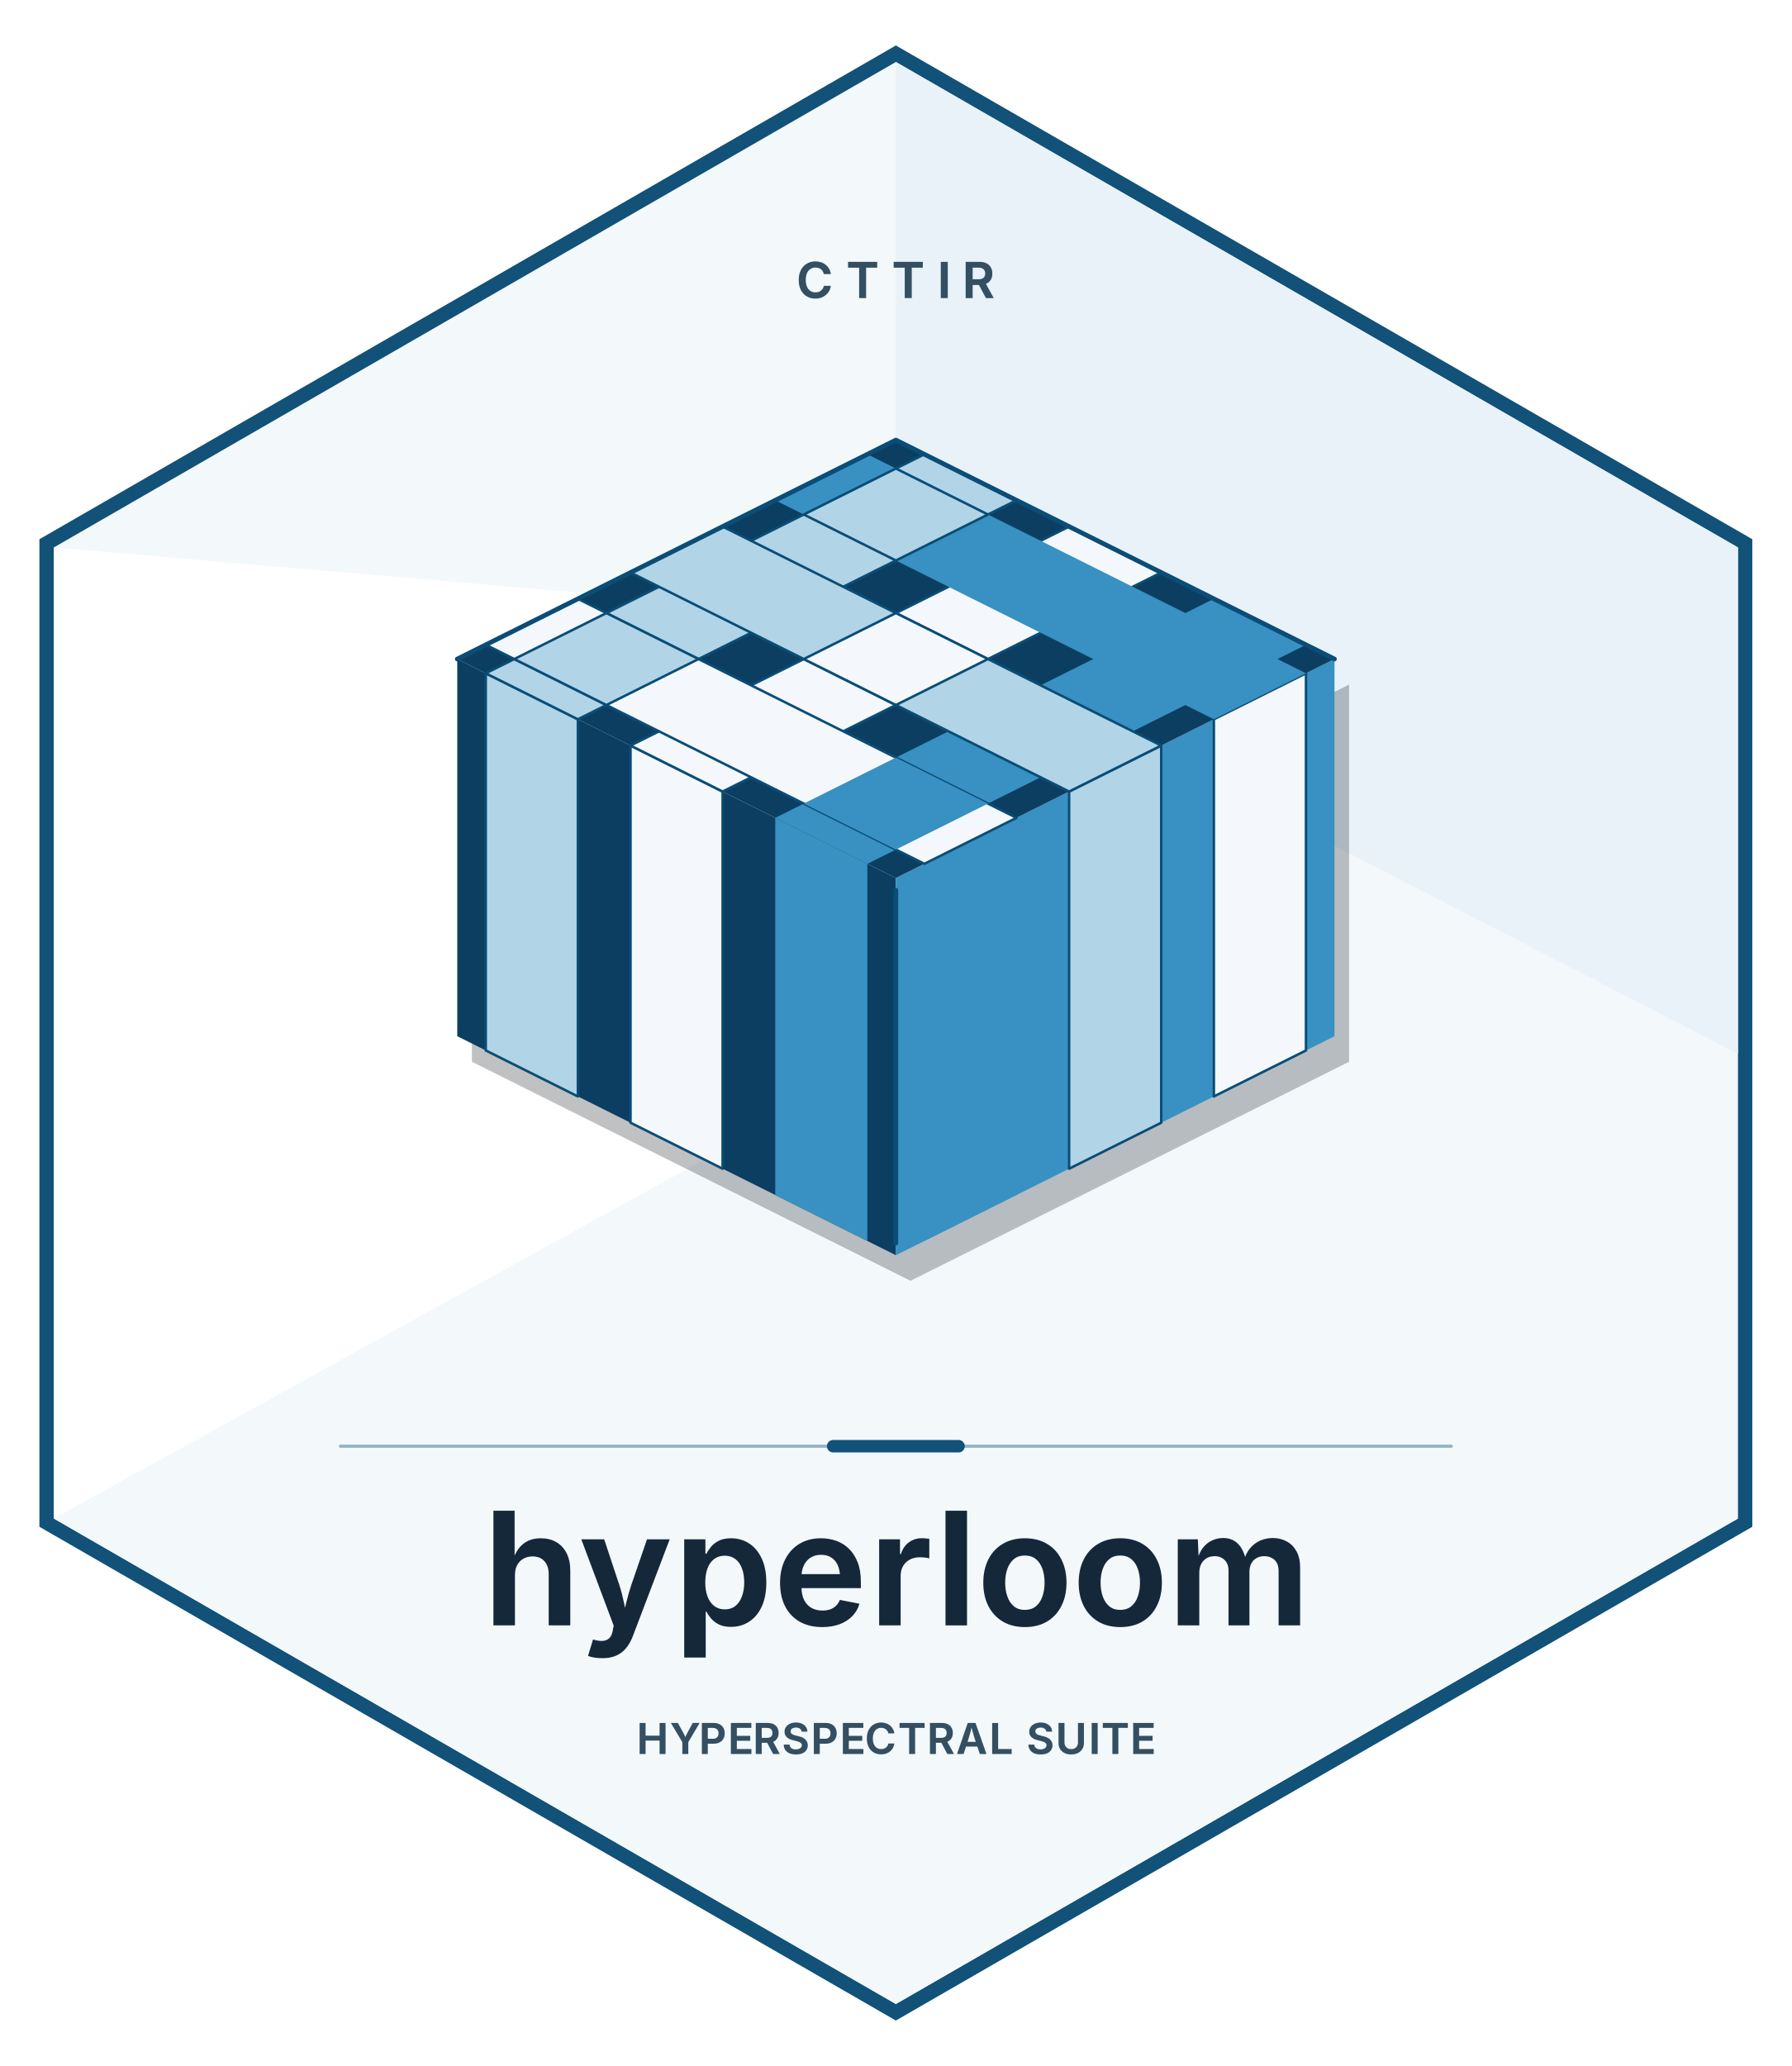
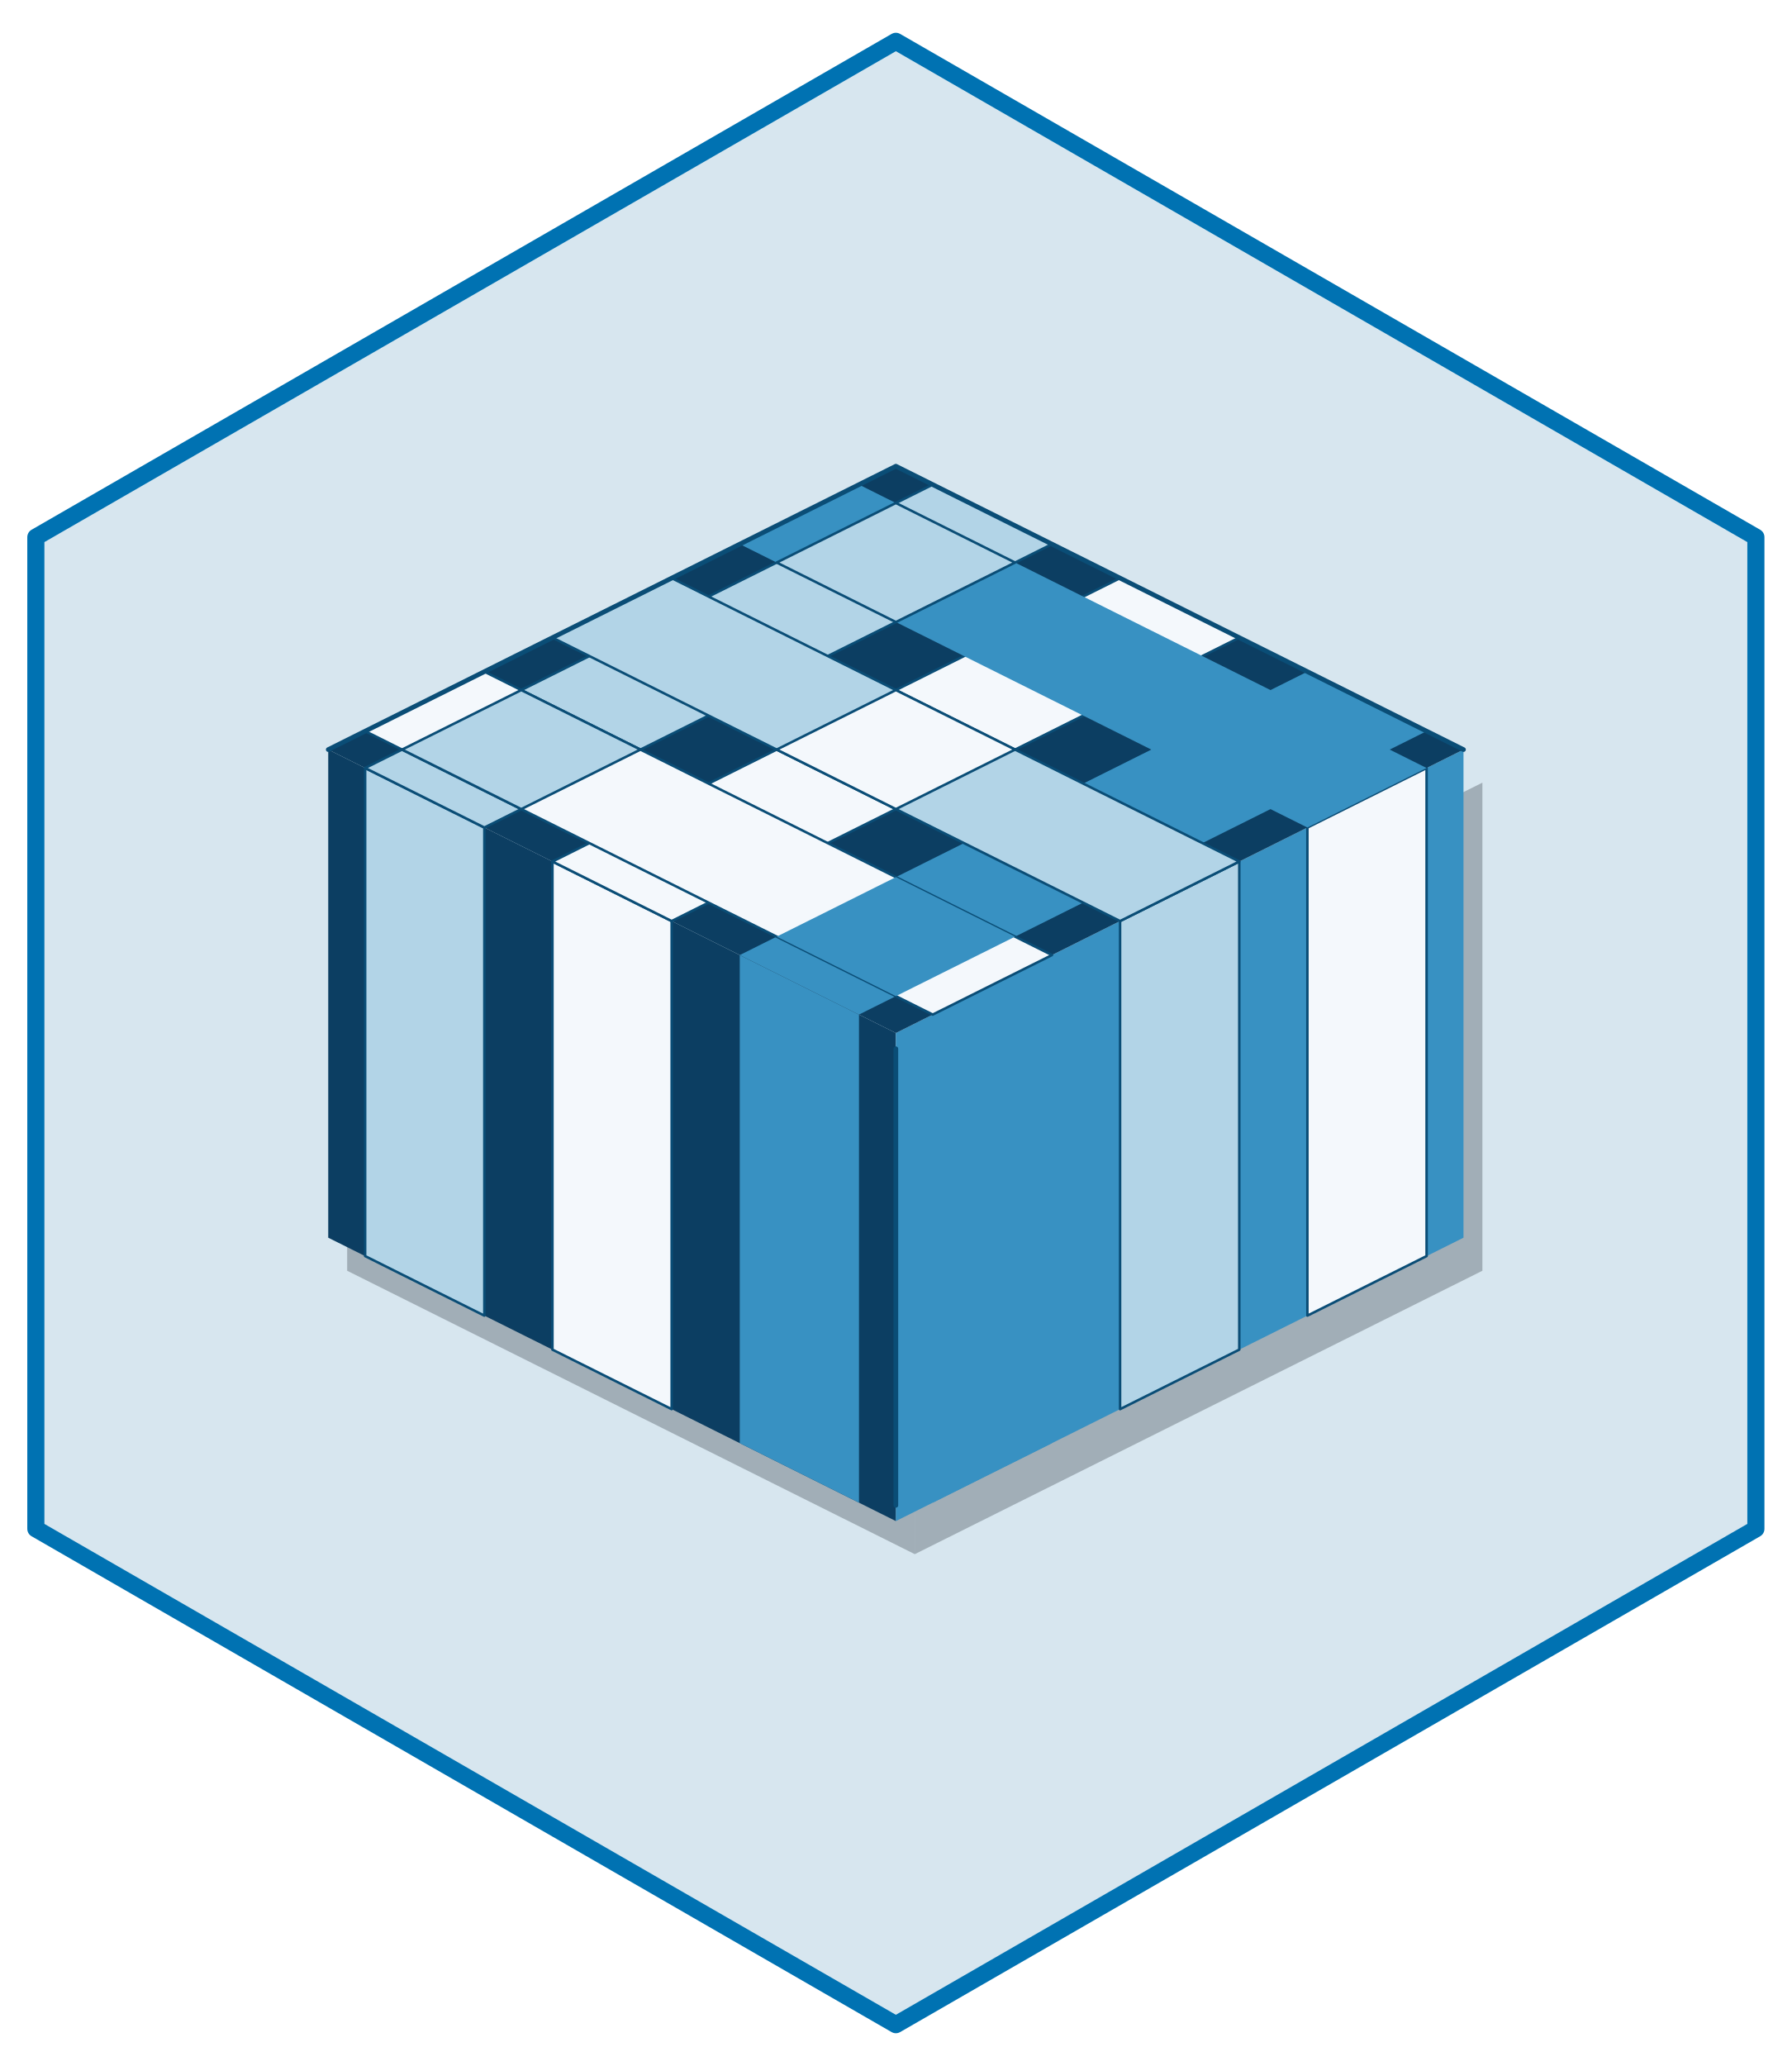
- <svg xmlns="http://www.w3.org/2000/svg" xmlns:xlink="http://www.w3.org/1999/xlink" width="432" height="498" viewBox="0 0 432 498">
-   <defs>
-     <g>
-       <g id="glyph-0-0">
-         <path d="M 4.594 0.125 C 3.832 0.125 3.145 -0.051 2.531 -0.406 C 1.926 -0.758 1.445 -1.27 1.094 -1.938 C 0.75 -2.613 0.578 -3.422 0.578 -4.359 C 0.578 -5.305 0.754 -6.113 1.109 -6.781 C 1.461 -7.445 1.941 -7.957 2.547 -8.312 C 3.148 -8.664 3.832 -8.844 4.594 -8.844 C 5.082 -8.844 5.535 -8.773 5.953 -8.641 C 6.379 -8.504 6.754 -8.301 7.078 -8.031 C 7.41 -7.77 7.68 -7.453 7.891 -7.078 C 8.109 -6.703 8.254 -6.27 8.328 -5.781 L 6.625 -5.781 C 6.582 -6.031 6.504 -6.25 6.391 -6.438 C 6.273 -6.633 6.129 -6.801 5.953 -6.938 C 5.773 -7.07 5.57 -7.176 5.344 -7.25 C 5.125 -7.32 4.891 -7.359 4.641 -7.359 C 4.172 -7.359 3.754 -7.238 3.391 -7 C 3.035 -6.77 2.758 -6.43 2.562 -5.984 C 2.375 -5.547 2.281 -5.004 2.281 -4.359 C 2.281 -3.711 2.379 -3.164 2.578 -2.719 C 2.773 -2.281 3.051 -1.945 3.406 -1.719 C 3.758 -1.488 4.164 -1.375 4.625 -1.375 C 4.883 -1.375 5.125 -1.41 5.344 -1.484 C 5.562 -1.555 5.758 -1.66 5.938 -1.797 C 6.113 -1.93 6.258 -2.094 6.375 -2.281 C 6.5 -2.477 6.586 -2.703 6.641 -2.953 L 8.328 -2.953 C 8.273 -2.535 8.148 -2.141 7.953 -1.766 C 7.766 -1.398 7.508 -1.078 7.188 -0.797 C 6.863 -0.516 6.484 -0.289 6.047 -0.125 C 5.617 0.039 5.133 0.125 4.594 0.125 Z M 4.594 0.125 " />
-       </g>
-       <g id="glyph-0-1">
- </g>
-       <g id="glyph-0-2">
-         <path d="M 0.469 -7.328 L 0.469 -8.734 L 7.5 -8.734 L 7.5 -7.328 L 4.828 -7.328 L 4.828 0 L 3.141 0 L 3.141 -7.328 Z M 0.469 -7.328 " />
-       </g>
-       <g id="glyph-0-3">
-         <path d="M 2.516 -8.734 L 2.516 0 L 0.828 0 L 0.828 -8.734 Z M 2.516 -8.734 " />
-       </g>
-       <g id="glyph-0-4">
-         <path d="M 0.828 0 L 0.828 -8.734 L 4.172 -8.734 C 4.836 -8.734 5.398 -8.613 5.859 -8.375 C 6.316 -8.145 6.664 -7.816 6.906 -7.391 C 7.145 -6.973 7.266 -6.477 7.266 -5.906 C 7.266 -5.344 7.145 -4.852 6.906 -4.438 C 6.664 -4.031 6.312 -3.711 5.844 -3.484 C 5.375 -3.266 4.805 -3.156 4.141 -3.156 L 1.812 -3.156 L 1.812 -4.531 L 3.891 -4.531 C 4.266 -4.531 4.57 -4.582 4.812 -4.688 C 5.062 -4.801 5.242 -4.957 5.359 -5.156 C 5.484 -5.363 5.547 -5.613 5.547 -5.906 C 5.547 -6.219 5.484 -6.477 5.359 -6.688 C 5.242 -6.895 5.062 -7.055 4.812 -7.172 C 4.57 -7.285 4.266 -7.344 3.891 -7.344 L 2.516 -7.344 L 2.516 0 Z M 5.719 0 L 3.594 -3.969 L 5.422 -3.969 L 7.594 0 Z M 5.719 0 " />
-       </g>
-       <g id="glyph-1-0">
-         <path d="M 7.656 -12.078 L 7.656 0 L 2.469 0 L 2.469 -27.641 L 7.578 -27.641 L 7.578 -15.594 L 7.109 -15.594 C 7.66 -17.352 8.492 -18.691 9.609 -19.609 C 10.734 -20.535 12.156 -21 13.875 -21 C 15.312 -21 16.562 -20.691 17.625 -20.078 C 18.688 -19.461 19.516 -18.57 20.109 -17.406 C 20.703 -16.238 21 -14.832 21 -13.188 L 21 0 L 15.797 0 L 15.797 -12.344 C 15.797 -13.676 15.445 -14.723 14.75 -15.484 C 14.062 -16.242 13.109 -16.625 11.891 -16.625 C 11.078 -16.625 10.348 -16.441 9.703 -16.078 C 9.055 -15.723 8.551 -15.207 8.188 -14.531 C 7.832 -13.863 7.656 -13.047 7.656 -12.078 Z M 7.656 -12.078 " />
-       </g>
-       <g id="glyph-1-1">
-         <path d="M 2.281 7.359 L 3.484 3.391 L 4.125 3.562 C 4.863 3.75 5.52 3.797 6.094 3.703 C 6.664 3.617 7.133 3.379 7.5 2.984 C 7.863 2.586 8.109 2.02 8.234 1.281 L 8.469 0.078 L 0.656 -20.75 L 6.172 -20.75 L 9.828 -9.719 C 10.266 -8.375 10.617 -7.031 10.891 -5.688 C 11.16 -4.344 11.469 -2.953 11.812 -1.516 L 10.547 -1.516 C 10.879 -2.953 11.211 -4.344 11.547 -5.688 C 11.879 -7.039 12.266 -8.383 12.703 -9.719 L 16.5 -20.75 L 21.969 -20.75 L 13.094 2.562 C 12.676 3.676 12.145 4.629 11.5 5.422 C 10.863 6.223 10.07 6.836 9.125 7.266 C 8.176 7.691 7.039 7.906 5.719 7.906 C 5.008 7.906 4.348 7.852 3.734 7.75 C 3.129 7.645 2.645 7.516 2.281 7.359 Z M 2.281 7.359 " />
-       </g>
-       <g id="glyph-1-2">
-         <path d="M 2.469 7.75 L 2.469 -20.75 L 7.578 -20.75 L 7.578 -17.281 L 7.844 -17.281 C 8.094 -17.812 8.453 -18.363 8.922 -18.938 C 9.391 -19.508 10.016 -19.992 10.797 -20.391 C 11.578 -20.797 12.57 -21 13.781 -21 C 15.352 -21 16.773 -20.598 18.047 -19.797 C 19.328 -18.992 20.348 -17.801 21.109 -16.219 C 21.879 -14.633 22.266 -12.672 22.266 -10.328 C 22.266 -8.047 21.895 -6.109 21.156 -4.516 C 20.414 -2.93 19.398 -1.723 18.109 -0.891 C 16.828 -0.055 15.375 0.359 13.75 0.359 C 12.602 0.359 11.633 0.164 10.844 -0.219 C 10.062 -0.613 9.43 -1.094 8.953 -1.656 C 8.473 -2.219 8.102 -2.766 7.844 -3.297 L 7.656 -3.297 L 7.656 7.75 Z M 12.25 -3.859 C 13.27 -3.859 14.125 -4.133 14.812 -4.688 C 15.508 -5.25 16.035 -6.02 16.391 -7 C 16.754 -7.988 16.938 -9.109 16.938 -10.359 C 16.938 -11.609 16.758 -12.719 16.406 -13.688 C 16.062 -14.656 15.535 -15.414 14.828 -15.969 C 14.129 -16.52 13.27 -16.797 12.25 -16.797 C 11.25 -16.797 10.395 -16.531 9.688 -16 C 8.988 -15.469 8.457 -14.723 8.094 -13.766 C 7.727 -12.805 7.547 -11.672 7.547 -10.359 C 7.547 -9.055 7.727 -7.922 8.094 -6.953 C 8.457 -5.984 8.992 -5.223 9.703 -4.672 C 10.41 -4.129 11.258 -3.859 12.25 -3.859 Z M 12.25 -3.859 " />
-       </g>
-       <g id="glyph-1-3">
-         <path d="M 11.75 0.406 C 9.645 0.406 7.832 -0.023 6.312 -0.891 C 4.789 -1.766 3.617 -3 2.797 -4.594 C 1.984 -6.195 1.578 -8.086 1.578 -10.266 C 1.578 -12.391 1.984 -14.258 2.797 -15.875 C 3.609 -17.488 4.75 -18.742 6.219 -19.641 C 7.695 -20.547 9.438 -21 11.438 -21 C 12.758 -21 14 -20.789 15.156 -20.375 C 16.312 -19.957 17.328 -19.316 18.203 -18.453 C 19.086 -17.586 19.785 -16.5 20.297 -15.188 C 20.805 -13.875 21.062 -12.312 21.062 -10.5 L 21.062 -8.984 L 3.859 -8.984 L 3.859 -12.359 L 18.5 -12.359 L 16.062 -11.406 C 16.062 -12.531 15.891 -13.516 15.547 -14.359 C 15.203 -15.203 14.688 -15.852 14 -16.312 C 13.32 -16.781 12.477 -17.016 11.469 -17.016 C 10.469 -17.016 9.609 -16.781 8.891 -16.312 C 8.18 -15.844 7.645 -15.203 7.281 -14.391 C 6.914 -13.586 6.734 -12.691 6.734 -11.703 L 6.734 -9.328 C 6.734 -8.078 6.941 -7.02 7.359 -6.156 C 7.785 -5.301 8.379 -4.656 9.141 -4.219 C 9.91 -3.789 10.801 -3.578 11.812 -3.578 C 12.488 -3.578 13.102 -3.672 13.656 -3.859 C 14.207 -4.055 14.68 -4.348 15.078 -4.734 C 15.473 -5.117 15.781 -5.586 16 -6.141 L 20.719 -5.219 C 20.406 -4.094 19.836 -3.102 19.016 -2.25 C 18.191 -1.406 17.164 -0.75 15.938 -0.281 C 14.719 0.176 13.32 0.406 11.75 0.406 Z M 11.75 0.406 " />
-       </g>
-       <g id="glyph-1-4">
-         <path d="M 2.469 0 L 2.469 -20.75 L 7.5 -20.75 L 7.5 -17.203 L 7.719 -17.203 C 8.102 -18.441 8.75 -19.383 9.656 -20.031 C 10.562 -20.688 11.602 -21.016 12.781 -21.016 C 13.07 -21.016 13.379 -21 13.703 -20.969 C 14.023 -20.945 14.312 -20.91 14.562 -20.859 L 14.562 -16.156 C 14.344 -16.227 14.004 -16.289 13.547 -16.344 C 13.086 -16.395 12.648 -16.422 12.234 -16.422 C 11.348 -16.422 10.555 -16.234 9.859 -15.859 C 9.172 -15.492 8.629 -14.973 8.234 -14.297 C 7.848 -13.629 7.656 -12.863 7.656 -12 L 7.656 0 Z M 2.469 0 " />
-       </g>
-       <g id="glyph-1-5">
-         <path d="M 7.656 -27.641 L 7.656 0 L 2.469 0 L 2.469 -27.641 Z M 7.656 -27.641 " />
-       </g>
-       <g id="glyph-1-6">
-         <path d="M 11.609 0.406 C 9.555 0.406 7.781 -0.035 6.281 -0.922 C 4.781 -1.816 3.617 -3.066 2.797 -4.672 C 1.984 -6.285 1.578 -8.156 1.578 -10.281 C 1.578 -12.414 1.984 -14.289 2.797 -15.906 C 3.617 -17.52 4.781 -18.77 6.281 -19.656 C 7.781 -20.551 9.555 -21 11.609 -21 C 13.672 -21 15.445 -20.551 16.938 -19.656 C 18.438 -18.77 19.594 -17.52 20.406 -15.906 C 21.227 -14.289 21.641 -12.414 21.641 -10.281 C 21.641 -8.156 21.227 -6.285 20.406 -4.672 C 19.594 -3.066 18.438 -1.816 16.938 -0.922 C 15.445 -0.035 13.672 0.406 11.609 0.406 Z M 11.609 -3.734 C 12.66 -3.734 13.539 -4.02 14.25 -4.594 C 14.957 -5.176 15.484 -5.961 15.828 -6.953 C 16.18 -7.941 16.359 -9.055 16.359 -10.297 C 16.359 -11.535 16.18 -12.648 15.828 -13.641 C 15.484 -14.629 14.957 -15.41 14.25 -15.984 C 13.539 -16.555 12.66 -16.844 11.609 -16.844 C 10.547 -16.844 9.664 -16.555 8.969 -15.984 C 8.27 -15.41 7.742 -14.629 7.391 -13.641 C 7.035 -12.66 6.859 -11.547 6.859 -10.297 C 6.859 -9.055 7.035 -7.941 7.391 -6.953 C 7.742 -5.961 8.27 -5.176 8.969 -4.594 C 9.664 -4.02 10.547 -3.734 11.609 -3.734 Z M 11.609 -3.734 " />
-       </g>
-       <g id="glyph-1-7">
-         <path d="M 2.469 0 L 2.469 -20.75 L 7.312 -20.75 L 7.531 -15.672 L 7.156 -15.672 C 7.469 -16.922 7.938 -17.941 8.562 -18.734 C 9.188 -19.523 9.922 -20.109 10.766 -20.484 C 11.609 -20.867 12.484 -21.062 13.391 -21.062 C 14.891 -21.062 16.098 -20.586 17.016 -19.641 C 17.941 -18.703 18.602 -17.281 19 -15.375 L 18.391 -15.375 C 18.68 -16.664 19.176 -17.727 19.875 -18.562 C 20.582 -19.406 21.406 -20.031 22.344 -20.438 C 23.289 -20.852 24.305 -21.062 25.391 -21.062 C 26.629 -21.062 27.75 -20.785 28.75 -20.234 C 29.75 -19.691 30.535 -18.895 31.109 -17.844 C 31.68 -16.789 31.969 -15.504 31.969 -13.984 L 31.969 0 L 26.781 0 L 26.781 -13.078 C 26.781 -14.316 26.441 -15.227 25.766 -15.812 C 25.098 -16.395 24.289 -16.688 23.344 -16.688 C 22.602 -16.688 21.961 -16.523 21.422 -16.203 C 20.879 -15.891 20.461 -15.445 20.172 -14.875 C 19.891 -14.312 19.75 -13.648 19.75 -12.891 L 19.75 0 L 14.703 0 L 14.703 -13.266 C 14.703 -14.305 14.391 -15.133 13.766 -15.75 C 13.141 -16.375 12.332 -16.688 11.344 -16.688 C 10.656 -16.688 10.031 -16.531 9.469 -16.219 C 8.914 -15.906 8.473 -15.445 8.141 -14.844 C 7.816 -14.25 7.656 -13.516 7.656 -12.641 L 7.656 0 Z M 2.469 0 " />
-       </g>
-       <g id="glyph-2-0">
-         <path d="M 0.719 0 L 0.719 -7.484 L 2.156 -7.484 L 2.156 -4.422 L 5.531 -4.422 L 5.531 -7.484 L 6.969 -7.484 L 6.969 0 L 5.531 0 L 5.531 -3.234 L 2.156 -3.234 L 2.156 0 Z M 0.719 0 " />
-       </g>
-       <g id="glyph-2-1">
-         <path d="M 3.016 0 L 3.016 -2.859 L 0.25 -7.484 L 1.938 -7.484 L 3.234 -5.141 C 3.367 -4.898 3.488 -4.66 3.594 -4.422 C 3.695 -4.191 3.805 -3.914 3.922 -3.594 L 3.578 -3.594 C 3.68 -3.926 3.785 -4.207 3.891 -4.438 C 3.992 -4.676 4.113 -4.91 4.25 -5.141 L 5.516 -7.484 L 7.188 -7.484 L 4.453 -2.859 L 4.453 0 Z M 3.016 0 " />
-       </g>
-       <g id="glyph-2-2">
-         <path d="M 0.719 0 L 0.719 -7.484 L 3.578 -7.484 C 4.148 -7.484 4.633 -7.375 5.031 -7.156 C 5.426 -6.945 5.723 -6.656 5.922 -6.281 C 6.129 -5.906 6.234 -5.473 6.234 -4.984 C 6.234 -4.504 6.129 -4.07 5.922 -3.688 C 5.711 -3.312 5.41 -3.016 5.016 -2.797 C 4.617 -2.586 4.129 -2.484 3.547 -2.484 L 1.688 -2.484 L 1.688 -3.672 L 3.344 -3.672 C 3.664 -3.672 3.93 -3.723 4.141 -3.828 C 4.348 -3.941 4.5 -4.098 4.594 -4.297 C 4.695 -4.492 4.75 -4.723 4.75 -4.984 C 4.75 -5.242 4.695 -5.473 4.594 -5.672 C 4.5 -5.867 4.348 -6.02 4.141 -6.125 C 3.93 -6.238 3.66 -6.297 3.328 -6.297 L 2.156 -6.297 L 2.156 0 Z M 0.719 0 " />
-       </g>
-       <g id="glyph-2-3">
-         <path d="M 0.719 0 L 0.719 -7.484 L 5.656 -7.484 L 5.656 -6.297 L 2.156 -6.297 L 2.156 -4.375 L 5.391 -4.375 L 5.391 -3.188 L 2.156 -3.188 L 2.156 -1.203 L 5.672 -1.203 L 5.672 0 Z M 0.719 0 " />
-       </g>
-       <g id="glyph-2-4">
-         <path d="M 0.719 0 L 0.719 -7.484 L 3.578 -7.484 C 4.148 -7.484 4.633 -7.383 5.031 -7.188 C 5.426 -6.988 5.723 -6.707 5.922 -6.344 C 6.129 -5.977 6.234 -5.555 6.234 -5.078 C 6.234 -4.586 6.129 -4.164 5.922 -3.812 C 5.711 -3.457 5.41 -3.18 5.016 -2.984 C 4.617 -2.797 4.129 -2.703 3.547 -2.703 L 1.562 -2.703 L 1.562 -3.891 L 3.344 -3.891 C 3.664 -3.891 3.93 -3.93 4.141 -4.016 C 4.348 -4.109 4.5 -4.242 4.594 -4.422 C 4.695 -4.598 4.75 -4.816 4.75 -5.078 C 4.75 -5.336 4.695 -5.555 4.594 -5.734 C 4.5 -5.922 4.348 -6.062 4.141 -6.156 C 3.93 -6.25 3.66 -6.297 3.328 -6.297 L 2.156 -6.297 L 2.156 0 Z M 4.906 0 L 3.094 -3.406 L 4.656 -3.406 L 6.516 0 Z M 4.906 0 " />
-       </g>
-       <g id="glyph-2-5">
-         <path d="M 3.406 0.109 C 2.812 0.109 2.297 0.02 1.859 -0.156 C 1.43 -0.344 1.094 -0.613 0.844 -0.969 C 0.602 -1.32 0.473 -1.754 0.453 -2.266 L 1.859 -2.266 C 1.879 -2.004 1.957 -1.785 2.094 -1.609 C 2.227 -1.441 2.406 -1.316 2.625 -1.234 C 2.852 -1.148 3.109 -1.109 3.391 -1.109 C 3.672 -1.109 3.914 -1.148 4.125 -1.234 C 4.344 -1.316 4.516 -1.438 4.641 -1.594 C 4.766 -1.75 4.828 -1.926 4.828 -2.125 C 4.828 -2.312 4.77 -2.461 4.656 -2.578 C 4.551 -2.703 4.398 -2.805 4.203 -2.891 C 4.004 -2.973 3.77 -3.051 3.5 -3.125 L 2.672 -3.328 C 2.035 -3.484 1.539 -3.727 1.188 -4.062 C 0.832 -4.395 0.656 -4.828 0.656 -5.359 C 0.656 -5.805 0.773 -6.195 1.016 -6.531 C 1.254 -6.863 1.582 -7.125 2 -7.312 C 2.426 -7.5 2.906 -7.594 3.438 -7.594 C 3.977 -7.594 4.453 -7.5 4.859 -7.312 C 5.266 -7.125 5.582 -6.863 5.812 -6.531 C 6.039 -6.195 6.16 -5.816 6.172 -5.391 L 4.781 -5.391 C 4.738 -5.703 4.598 -5.941 4.359 -6.109 C 4.117 -6.285 3.801 -6.375 3.406 -6.375 C 3.145 -6.375 2.914 -6.332 2.719 -6.25 C 2.52 -6.176 2.367 -6.066 2.266 -5.922 C 2.172 -5.785 2.125 -5.629 2.125 -5.453 C 2.125 -5.254 2.18 -5.086 2.297 -4.953 C 2.422 -4.828 2.578 -4.723 2.766 -4.641 C 2.953 -4.566 3.148 -4.504 3.359 -4.453 L 4.047 -4.281 C 4.336 -4.219 4.617 -4.129 4.891 -4.016 C 5.16 -3.898 5.395 -3.754 5.594 -3.578 C 5.801 -3.398 5.961 -3.191 6.078 -2.953 C 6.203 -2.711 6.266 -2.43 6.266 -2.109 C 6.266 -1.672 6.148 -1.281 5.922 -0.938 C 5.703 -0.602 5.379 -0.344 4.953 -0.156 C 4.523 0.02 4.008 0.109 3.406 0.109 Z M 3.406 0.109 " />
-       </g>
-       <g id="glyph-2-6">
-         <path d="M 3.953 0.094 C 3.285 0.094 2.691 -0.055 2.172 -0.359 C 1.648 -0.66 1.238 -1.098 0.938 -1.672 C 0.645 -2.242 0.5 -2.93 0.5 -3.734 C 0.5 -4.547 0.648 -5.238 0.953 -5.812 C 1.254 -6.395 1.664 -6.836 2.188 -7.141 C 2.707 -7.441 3.297 -7.594 3.953 -7.594 C 4.367 -7.594 4.754 -7.531 5.109 -7.406 C 5.473 -7.289 5.797 -7.117 6.078 -6.891 C 6.359 -6.672 6.586 -6.395 6.766 -6.062 C 6.953 -5.738 7.078 -5.375 7.141 -4.969 L 5.688 -4.969 C 5.645 -5.176 5.57 -5.363 5.469 -5.531 C 5.375 -5.695 5.25 -5.836 5.094 -5.953 C 4.945 -6.066 4.773 -6.156 4.578 -6.219 C 4.391 -6.281 4.191 -6.312 3.984 -6.312 C 3.578 -6.312 3.219 -6.207 2.906 -6 C 2.602 -5.801 2.367 -5.508 2.203 -5.125 C 2.035 -4.75 1.953 -4.285 1.953 -3.734 C 1.953 -3.18 2.035 -2.711 2.203 -2.328 C 2.379 -1.953 2.617 -1.664 2.922 -1.469 C 3.223 -1.281 3.57 -1.188 3.969 -1.188 C 4.188 -1.188 4.391 -1.211 4.578 -1.266 C 4.766 -1.328 4.938 -1.414 5.094 -1.531 C 5.25 -1.645 5.375 -1.785 5.469 -1.953 C 5.57 -2.117 5.645 -2.312 5.688 -2.531 L 7.141 -2.531 C 7.098 -2.176 6.992 -1.836 6.828 -1.516 C 6.66 -1.203 6.438 -0.922 6.156 -0.672 C 5.883 -0.43 5.562 -0.242 5.188 -0.109 C 4.82 0.023 4.41 0.094 3.953 0.094 Z M 3.953 0.094 " />
-       </g>
-       <g id="glyph-2-7">
-         <path d="M 0.391 -6.297 L 0.391 -7.484 L 6.438 -7.484 L 6.438 -6.297 L 4.141 -6.297 L 4.141 0 L 2.703 0 L 2.703 -6.297 Z M 0.391 -6.297 " />
-       </g>
-       <g id="glyph-2-8">
-         <path d="M 0.25 0 L 2.828 -7.484 L 4.703 -7.484 L 7.344 0 L 5.75 0 L 4.484 -3.75 C 4.348 -4.188 4.207 -4.672 4.062 -5.203 C 3.914 -5.734 3.758 -6.32 3.594 -6.969 L 3.906 -6.969 C 3.738 -6.32 3.586 -5.727 3.453 -5.188 C 3.316 -4.656 3.18 -4.176 3.047 -3.75 L 1.828 0 Z M 1.812 -1.797 L 1.812 -2.938 L 5.781 -2.938 L 5.781 -1.797 Z M 1.812 -1.797 " />
-       </g>
-       <g id="glyph-2-9">
-         <path d="M 0.719 0 L 0.719 -7.484 L 2.156 -7.484 L 2.156 -1.203 L 5.422 -1.203 L 5.422 0 Z M 0.719 0 " />
-       </g>
-       <g id="glyph-2-10">
- </g>
-       <g id="glyph-2-11">
-         <path d="M 3.781 0.109 C 3.164 0.109 2.629 -0.004 2.172 -0.234 C 1.711 -0.461 1.352 -0.781 1.094 -1.188 C 0.844 -1.602 0.719 -2.078 0.719 -2.609 L 0.719 -7.484 L 2.156 -7.484 L 2.156 -2.734 C 2.156 -2.43 2.223 -2.16 2.359 -1.922 C 2.492 -1.691 2.68 -1.508 2.922 -1.375 C 3.16 -1.238 3.445 -1.172 3.781 -1.172 C 4.113 -1.172 4.398 -1.238 4.641 -1.375 C 4.879 -1.508 5.066 -1.691 5.203 -1.922 C 5.336 -2.16 5.406 -2.43 5.406 -2.734 L 5.406 -7.484 L 6.844 -7.484 L 6.844 -2.609 C 6.844 -2.078 6.711 -1.602 6.453 -1.188 C 6.203 -0.781 5.848 -0.461 5.391 -0.234 C 4.93 -0.004 4.395 0.109 3.781 0.109 Z M 3.781 0.109 " />
-       </g>
-       <g id="glyph-2-12">
-         <path d="M 2.156 -7.484 L 2.156 0 L 0.719 0 L 0.719 -7.484 Z M 2.156 -7.484 " />
-       </g>
-     </g>
-   </defs>
-   <path fill-rule="nonzero" fill="rgb(100%, 100%, 100%)" fill-opacity="1" d="M 216 4.98 L 427.68 126.988 L 427.68 371.012 L 216 493.02 L 4.32 371.012 L 4.32 126.988 Z M 216 4.98 " />
-   <path fill-rule="nonzero" fill="rgb(7.059%, 31.765%, 47.059%)" fill-opacity="1" d="M 216 10.957 L 422.496 129.977 L 422.496 368.023 L 216 487.043 L 9.504 368.023 L 9.504 129.977 Z M 216 10.957 " />
-   <path fill-rule="nonzero" fill="rgb(95.294%, 97.255%, 98.431%)" fill-opacity="1" d="M 216 14.941 L 419.039 131.969 L 419.039 366.031 L 216 483.059 L 12.961 366.031 L 12.961 131.969 Z M 216 14.941 " />
-   <path fill-rule="nonzero" fill="rgb(90.98%, 94.902%, 97.255%)" fill-opacity="1" d="M 216 14.941 L 419.039 131.969 L 419.039 253.98 L 216 149.398 Z M 216 14.941 " />
-   <path fill-rule="nonzero" fill="rgb(100%, 100%, 100%)" fill-opacity="1" d="M 12.961 366.031 L 216 253.98 L 216 149.398 L 12.961 131.969 Z M 12.961 366.031 " />
-   <path fill-rule="nonzero" fill="rgb(95.294%, 97.255%, 98.431%)" fill-opacity="1" d="M 12.961 366.031 L 216 308.762 L 419.039 366.031 L 216 483.059 Z M 12.961 366.031 " />
-   <g fill="rgb(20.392%, 30.98%, 38.431%)" fill-opacity="1">
-     <use xlink:href="#glyph-0-0" x="192" y="71.852" />
-     <use xlink:href="#glyph-0-1" x="201" y="71.852" />
-     <use xlink:href="#glyph-0-2" x="204" y="71.852" />
-     <use xlink:href="#glyph-0-1" x="212" y="71.852" />
-     <use xlink:href="#glyph-0-2" x="215" y="71.852" />
-     <use xlink:href="#glyph-0-1" x="223" y="71.852" />
-     <use xlink:href="#glyph-0-3" x="226" y="71.852" />
-     <use xlink:href="#glyph-0-1" x="229" y="71.852" />
-     <use xlink:href="#glyph-0-4" x="232" y="71.852" />
-   </g>
-   <path fill="none" stroke-width="0.75" stroke-linecap="round" stroke-linejoin="round" stroke="rgb(7.059%, 31.765%, 47.059%)" stroke-opacity="0.42" stroke-miterlimit="10" d="M 82.078 348.602 L 349.922 348.602 " />
-   <path fill="none" stroke-width="3" stroke-linecap="round" stroke-linejoin="round" stroke="rgb(7.059%, 31.765%, 47.059%)" stroke-opacity="1" stroke-miterlimit="10" d="M 200.879 348.602 L 231.121 348.602 " />
-   <g fill="rgb(7.843%, 15.686%, 22.745%)" fill-opacity="1">
-     <use xlink:href="#glyph-1-0" x="116.5" y="391.793" />
-     <use xlink:href="#glyph-1-1" x="139.5" y="391.793" />
-     <use xlink:href="#glyph-1-2" x="162.5" y="391.793" />
-     <use xlink:href="#glyph-1-3" x="186.5" y="391.793" />
-     <use xlink:href="#glyph-1-4" x="209.5" y="391.793" />
-     <use xlink:href="#glyph-1-5" x="225.5" y="391.793" />
-     <use xlink:href="#glyph-1-6" x="235.5" y="391.793" />
-     <use xlink:href="#glyph-1-6" x="258.5" y="391.793" />
-     <use xlink:href="#glyph-1-7" x="281.5" y="391.793" />
-   </g>
-   <g fill="rgb(20.392%, 30.98%, 38.431%)" fill-opacity="1">
-     <use xlink:href="#glyph-2-0" x="153.5" y="422.794" />
-     <use xlink:href="#glyph-2-1" x="161.5" y="422.794" />
-     <use xlink:href="#glyph-2-2" x="168.5" y="422.794" />
-     <use xlink:href="#glyph-2-3" x="175.5" y="422.794" />
-     <use xlink:href="#glyph-2-4" x="181.5" y="422.794" />
-     <use xlink:href="#glyph-2-5" x="188.5" y="422.794" />
-     <use xlink:href="#glyph-2-2" x="195.5" y="422.794" />
-     <use xlink:href="#glyph-2-3" x="202.5" y="422.794" />
-     <use xlink:href="#glyph-2-6" x="208.5" y="422.794" />
-     <use xlink:href="#glyph-2-7" x="216.5" y="422.794" />
-     <use xlink:href="#glyph-2-4" x="223.5" y="422.794" />
-     <use xlink:href="#glyph-2-8" x="230.5" y="422.794" />
-     <use xlink:href="#glyph-2-9" x="238.5" y="422.794" />
-     <use xlink:href="#glyph-2-10" x="244.5" y="422.794" />
-     <use xlink:href="#glyph-2-5" x="247.5" y="422.794" />
-     <use xlink:href="#glyph-2-11" x="254.5" y="422.794" />
-     <use xlink:href="#glyph-2-12" x="262.5" y="422.794" />
-     <use xlink:href="#glyph-2-7" x="265.5" y="422.794" />
-     <use xlink:href="#glyph-2-3" x="272.5" y="422.794" />
-   </g>
-   <path fill-rule="nonzero" fill="rgb(1.176%, 3.922%, 7.059%)" fill-opacity="0.251" d="M 113.773 165.02 L 219.523 217.809 L 219.523 308.723 L 113.773 255.934 Z M 113.773 165.02 " />
-   <path fill-rule="nonzero" fill="rgb(4.706%, 24.314%, 38.431%)" fill-opacity="1" d="M 110.246 158.859 L 216 211.648 L 216 302.562 L 110.246 249.773 Z M 110.246 158.859 " />
-   <path fill-rule="nonzero" fill="rgb(1.176%, 3.922%, 7.059%)" fill-opacity="0.251" d="M 219.523 217.809 L 325.277 165.02 L 325.277 255.934 L 219.523 308.723 Z M 219.523 217.809 " />
-   <path fill-rule="nonzero" fill="rgb(21.961%, 56.863%, 76.078%)" fill-opacity="1" d="M 216 211.648 L 321.754 158.859 L 321.754 249.773 L 216 302.562 Z M 216 211.648 " />
-   <path fill-rule="nonzero" fill="rgb(69.804%, 83.137%, 90.588%)" fill-opacity="1" stroke-width="0.6" stroke-linecap="round" stroke-linejoin="round" stroke="rgb(3.922%, 30.196%, 46.275%)" stroke-opacity="1" stroke-miterlimit="10" d="M 117.121 162.293 L 139.328 173.379 L 139.328 264.293 L 117.121 253.207 Z M 117.121 162.293 " />
-   <path fill-rule="nonzero" fill="rgb(21.961%, 56.863%, 76.078%)" fill-opacity="1" d="M 222.875 208.219 L 245.082 197.133 L 245.082 288.047 L 222.875 299.133 Z M 222.875 208.219 " />
-   <path fill-rule="nonzero" fill="rgb(95.686%, 97.255%, 98.824%)" fill-opacity="1" stroke-width="0.6" stroke-linecap="round" stroke-linejoin="round" stroke="rgb(3.922%, 30.196%, 46.275%)" stroke-opacity="1" stroke-miterlimit="10" d="M 152.02 179.711 L 174.227 190.797 L 174.227 281.711 L 152.02 270.625 Z M 152.02 179.711 " />
-   <path fill-rule="nonzero" fill="rgb(69.804%, 83.137%, 90.588%)" fill-opacity="1" stroke-width="0.6" stroke-linecap="round" stroke-linejoin="round" stroke="rgb(3.922%, 30.196%, 46.275%)" stroke-opacity="1" stroke-miterlimit="10" d="M 257.773 190.797 L 279.98 179.711 L 279.98 270.625 L 257.773 281.711 Z M 257.773 190.797 " />
-   <path fill-rule="nonzero" fill="rgb(21.961%, 56.863%, 76.078%)" fill-opacity="1" d="M 186.918 197.133 L 209.125 208.219 L 209.125 299.133 L 186.918 288.047 Z M 186.918 197.133 " />
-   <path fill-rule="nonzero" fill="rgb(95.686%, 97.255%, 98.824%)" fill-opacity="1" stroke-width="0.6" stroke-linecap="round" stroke-linejoin="round" stroke="rgb(3.922%, 30.196%, 46.275%)" stroke-opacity="1" stroke-miterlimit="10" d="M 292.672 173.379 L 314.879 162.293 L 314.879 253.207 L 292.672 264.293 Z M 292.672 173.379 " />
-   <path fill-rule="nonzero" fill="rgb(4.706%, 24.314%, 38.431%)" fill-opacity="1" d="M 216 106.074 L 321.754 158.859 L 216 211.648 L 110.246 158.859 Z M 216 106.074 " />
-   <path fill-rule="nonzero" fill="rgb(69.804%, 83.137%, 90.588%)" fill-opacity="1" stroke-width="0.6" stroke-linecap="round" stroke-linejoin="round" stroke="rgb(3.922%, 30.196%, 46.275%)" stroke-opacity="1" stroke-miterlimit="10" d="M 222.875 109.504 L 245.082 120.59 L 139.328 173.379 L 117.121 162.293 Z M 222.875 109.504 " />
-   <path fill-rule="nonzero" fill="rgb(95.686%, 97.255%, 98.824%)" fill-opacity="1" stroke-width="0.6" stroke-linecap="round" stroke-linejoin="round" stroke="rgb(3.922%, 30.196%, 46.275%)" stroke-opacity="1" stroke-miterlimit="10" d="M 257.773 126.926 L 279.98 138.008 L 174.227 190.797 L 152.02 179.711 Z M 257.773 126.926 " />
-   <path fill-rule="nonzero" fill="rgb(21.961%, 56.863%, 76.078%)" fill-opacity="1" d="M 292.672 144.344 L 314.879 155.43 L 209.125 208.219 L 186.918 197.133 Z M 292.672 144.344 " />
-   <path fill-rule="nonzero" fill="rgb(21.961%, 56.863%, 76.078%)" fill-opacity="1" d="M 209.125 109.504 L 314.879 162.293 L 292.672 173.379 L 186.918 120.59 Z M 209.125 109.504 " />
-   <path fill-rule="nonzero" fill="rgb(69.804%, 83.137%, 90.588%)" fill-opacity="1" stroke-width="0.6" stroke-linecap="round" stroke-linejoin="round" stroke="rgb(3.922%, 30.196%, 46.275%)" stroke-opacity="1" stroke-miterlimit="10" d="M 174.227 126.926 L 279.98 179.711 L 257.773 190.797 L 152.02 138.008 Z M 174.227 126.926 " />
-   <path fill-rule="nonzero" fill="rgb(95.686%, 97.255%, 98.824%)" fill-opacity="1" stroke-width="0.6" stroke-linecap="round" stroke-linejoin="round" stroke="rgb(3.922%, 30.196%, 46.275%)" stroke-opacity="1" stroke-miterlimit="10" d="M 139.328 144.344 L 245.082 197.133 L 222.875 208.219 L 117.121 155.43 Z M 139.328 144.344 " />
-   <path fill-rule="nonzero" fill="rgb(69.804%, 83.137%, 90.588%)" fill-opacity="1" stroke-width="0.6" stroke-linecap="round" stroke-linejoin="round" stroke="rgb(3.922%, 30.196%, 46.275%)" stroke-opacity="1" stroke-miterlimit="10" d="M 216 112.934 L 238.207 124.02 L 216 135.105 L 193.793 124.02 Z M 216 112.934 " />
-   <path fill-rule="nonzero" fill="rgb(69.804%, 83.137%, 90.588%)" fill-opacity="1" stroke-width="0.6" stroke-linecap="round" stroke-linejoin="round" stroke="rgb(3.922%, 30.196%, 46.275%)" stroke-opacity="1" stroke-miterlimit="10" d="M 146.203 147.777 L 168.41 158.859 L 146.203 169.945 L 123.996 158.859 Z M 146.203 147.777 " />
-   <path fill-rule="nonzero" fill="rgb(95.686%, 97.255%, 98.824%)" fill-opacity="1" stroke-width="0.6" stroke-linecap="round" stroke-linejoin="round" stroke="rgb(3.922%, 30.196%, 46.275%)" stroke-opacity="1" stroke-miterlimit="10" d="M 216 147.777 L 238.207 158.859 L 216 169.945 L 193.793 158.859 Z M 216 147.777 " />
-   <path fill-rule="nonzero" fill="rgb(21.961%, 56.863%, 76.078%)" fill-opacity="1" d="M 285.797 147.777 L 308.004 158.859 L 285.797 169.945 L 263.59 158.859 Z M 285.797 147.777 " />
-   <path fill-rule="nonzero" fill="rgb(21.961%, 56.863%, 76.078%)" fill-opacity="1" d="M 216 182.617 L 238.207 193.703 L 216 204.789 L 193.793 193.703 Z M 216 182.617 " />
-   <path fill="none" stroke-width="1.125" stroke-linecap="round" stroke-linejoin="round" stroke="rgb(3.922%, 30.196%, 46.275%)" stroke-opacity="1" stroke-miterlimit="10" d="M 110.246 158.859 L 216 106.074 L 321.754 158.859 " />
-   <path fill="none" stroke-width="1.125" stroke-linecap="round" stroke-linejoin="round" stroke="rgb(3.922%, 30.196%, 46.275%)" stroke-opacity="1" stroke-miterlimit="10" d="M 216 214.582 L 216 299.633 " />
+ <svg xmlns="http://www.w3.org/2000/svg" width="432pt" height="498pt" viewBox="0 0 432 498">
+   <path fill-rule="nonzero" fill="rgb(84.314%, 90.196%, 93.725%)" fill-opacity="1" stroke-width="4.125" stroke-linecap="round" stroke-linejoin="round" stroke="rgb(0%, 44.706%, 69.804%)" stroke-opacity="1" stroke-miterlimit="10" d="M 216 9.961 L 423.359 129.48 L 423.359 368.52 L 216 488.039 L 8.641 368.52 L 8.641 129.48 Z M 216 9.961 " />
+   <path fill-rule="nonzero" fill="rgb(1.176%, 3.922%, 7.059%)" fill-opacity="0.251" d="M 83.703 188.656 L 220.562 256.969 L 220.562 374.625 L 83.703 306.309 Z M 83.703 188.656 " />
+   <path fill-rule="nonzero" fill="rgb(4.706%, 24.314%, 38.431%)" fill-opacity="1" d="M 79.141 180.684 L 216 249 L 216 366.652 L 79.141 298.34 Z M 79.141 180.684 " />
+   <path fill-rule="nonzero" fill="rgb(1.176%, 3.922%, 7.059%)" fill-opacity="0.251" d="M 220.562 256.969 L 357.418 188.656 L 357.418 306.309 L 220.562 374.625 Z M 220.562 256.969 " />
+   <path fill-rule="nonzero" fill="rgb(21.961%, 56.863%, 76.078%)" fill-opacity="1" d="M 216 249 L 352.859 180.684 L 352.859 298.34 L 216 366.652 Z M 216 249 " />
+   <path fill-rule="nonzero" fill="rgb(69.804%, 83.137%, 90.588%)" fill-opacity="1" stroke-width="0.6" stroke-linecap="round" stroke-linejoin="round" stroke="rgb(3.922%, 30.196%, 46.275%)" stroke-opacity="1" stroke-miterlimit="10" d="M 88.039 185.125 L 116.777 199.473 L 116.777 317.125 L 88.039 302.777 Z M 88.039 185.125 " />
+   <path fill-rule="nonzero" fill="rgb(21.961%, 56.863%, 76.078%)" fill-opacity="1" d="M 224.895 244.559 L 253.637 230.215 L 253.637 347.867 L 224.895 362.215 Z M 224.895 244.559 " />
+   <path fill-rule="nonzero" fill="rgb(95.686%, 97.255%, 98.824%)" fill-opacity="1" stroke-width="0.6" stroke-linecap="round" stroke-linejoin="round" stroke="rgb(3.922%, 30.196%, 46.275%)" stroke-opacity="1" stroke-miterlimit="10" d="M 133.199 207.668 L 161.941 222.016 L 161.941 339.668 L 133.199 325.324 Z M 133.199 207.668 " />
+   <path fill-rule="nonzero" fill="rgb(69.804%, 83.137%, 90.588%)" fill-opacity="1" stroke-width="0.6" stroke-linecap="round" stroke-linejoin="round" stroke="rgb(3.922%, 30.196%, 46.275%)" stroke-opacity="1" stroke-miterlimit="10" d="M 270.059 222.016 L 298.801 207.668 L 298.801 325.324 L 270.059 339.668 Z M 270.059 222.016 " />
+   <path fill-rule="nonzero" fill="rgb(21.961%, 56.863%, 76.078%)" fill-opacity="1" d="M 178.363 230.215 L 207.105 244.559 L 207.105 362.215 L 178.363 347.867 Z M 178.363 230.215 " />
+   <path fill-rule="nonzero" fill="rgb(95.686%, 97.255%, 98.824%)" fill-opacity="1" stroke-width="0.6" stroke-linecap="round" stroke-linejoin="round" stroke="rgb(3.922%, 30.196%, 46.275%)" stroke-opacity="1" stroke-miterlimit="10" d="M 315.223 199.473 L 343.961 185.125 L 343.961 302.777 L 315.223 317.125 Z M 315.223 199.473 " />
+   <path fill-rule="nonzero" fill="rgb(4.706%, 24.314%, 38.431%)" fill-opacity="1" d="M 216 112.371 L 352.859 180.684 L 216 249 L 79.141 180.684 Z M 216 112.371 " />
+   <path fill-rule="nonzero" fill="rgb(69.804%, 83.137%, 90.588%)" fill-opacity="1" stroke-width="0.6" stroke-linecap="round" stroke-linejoin="round" stroke="rgb(3.922%, 30.196%, 46.275%)" stroke-opacity="1" stroke-miterlimit="10" d="M 224.895 116.812 L 253.637 131.156 L 116.777 199.473 L 88.039 185.125 Z M 224.895 116.812 " />
+   <path fill-rule="nonzero" fill="rgb(95.686%, 97.255%, 98.824%)" fill-opacity="1" stroke-width="0.6" stroke-linecap="round" stroke-linejoin="round" stroke="rgb(3.922%, 30.196%, 46.275%)" stroke-opacity="1" stroke-miterlimit="10" d="M 270.059 139.355 L 298.801 153.699 L 161.941 222.016 L 133.199 207.668 Z M 270.059 139.355 " />
+   <path fill-rule="nonzero" fill="rgb(21.961%, 56.863%, 76.078%)" fill-opacity="1" d="M 315.223 161.898 L 343.961 176.246 L 207.105 244.559 L 178.363 230.215 Z M 315.223 161.898 " />
+   <path fill-rule="nonzero" fill="rgb(21.961%, 56.863%, 76.078%)" fill-opacity="1" d="M 207.105 116.812 L 343.961 185.125 L 315.223 199.473 L 178.363 131.156 Z M 207.105 116.812 " />
+   <path fill-rule="nonzero" fill="rgb(69.804%, 83.137%, 90.588%)" fill-opacity="1" stroke-width="0.6" stroke-linecap="round" stroke-linejoin="round" stroke="rgb(3.922%, 30.196%, 46.275%)" stroke-opacity="1" stroke-miterlimit="10" d="M 161.941 139.355 L 298.801 207.668 L 270.059 222.016 L 133.199 153.699 Z M 161.941 139.355 " />
+   <path fill-rule="nonzero" fill="rgb(95.686%, 97.255%, 98.824%)" fill-opacity="1" stroke-width="0.6" stroke-linecap="round" stroke-linejoin="round" stroke="rgb(3.922%, 30.196%, 46.275%)" stroke-opacity="1" stroke-miterlimit="10" d="M 116.777 161.898 L 253.637 230.215 L 224.895 244.559 L 88.039 176.246 Z M 116.777 161.898 " />
+   <path fill-rule="nonzero" fill="rgb(69.804%, 83.137%, 90.588%)" fill-opacity="1" stroke-width="0.6" stroke-linecap="round" stroke-linejoin="round" stroke="rgb(3.922%, 30.196%, 46.275%)" stroke-opacity="1" stroke-miterlimit="10" d="M 216 121.25 L 244.738 135.598 L 216 149.945 L 187.262 135.598 Z M 216 121.25 " />
+   <path fill-rule="nonzero" fill="rgb(69.804%, 83.137%, 90.588%)" fill-opacity="1" stroke-width="0.6" stroke-linecap="round" stroke-linejoin="round" stroke="rgb(3.922%, 30.196%, 46.275%)" stroke-opacity="1" stroke-miterlimit="10" d="M 125.676 166.34 L 154.414 180.684 L 125.676 195.031 L 96.934 180.684 Z M 125.676 166.34 " />
+   <path fill-rule="nonzero" fill="rgb(95.686%, 97.255%, 98.824%)" fill-opacity="1" stroke-width="0.6" stroke-linecap="round" stroke-linejoin="round" stroke="rgb(3.922%, 30.196%, 46.275%)" stroke-opacity="1" stroke-miterlimit="10" d="M 216 166.34 L 244.738 180.684 L 216 195.031 L 187.262 180.684 Z M 216 166.34 " />
+   <path fill-rule="nonzero" fill="rgb(21.961%, 56.863%, 76.078%)" fill-opacity="1" d="M 306.324 166.34 L 335.066 180.684 L 306.324 195.031 L 277.586 180.684 Z M 306.324 166.34 " />
+   <path fill-rule="nonzero" fill="rgb(21.961%, 56.863%, 76.078%)" fill-opacity="1" d="M 216 211.426 L 244.738 225.773 L 216 240.117 L 187.262 225.773 Z M 216 211.426 " />
+   <path fill="none" stroke-width="1.125" stroke-linecap="round" stroke-linejoin="round" stroke="rgb(3.922%, 30.196%, 46.275%)" stroke-opacity="1" stroke-miterlimit="10" d="M 79.141 180.684 L 216 112.371 L 352.859 180.684 " />
+   <path fill="none" stroke-width="1.125" stroke-linecap="round" stroke-linejoin="round" stroke="rgb(3.922%, 30.196%, 46.275%)" stroke-opacity="1" stroke-miterlimit="10" d="M 216 252.797 L 216 362.859 " />
</svg>
